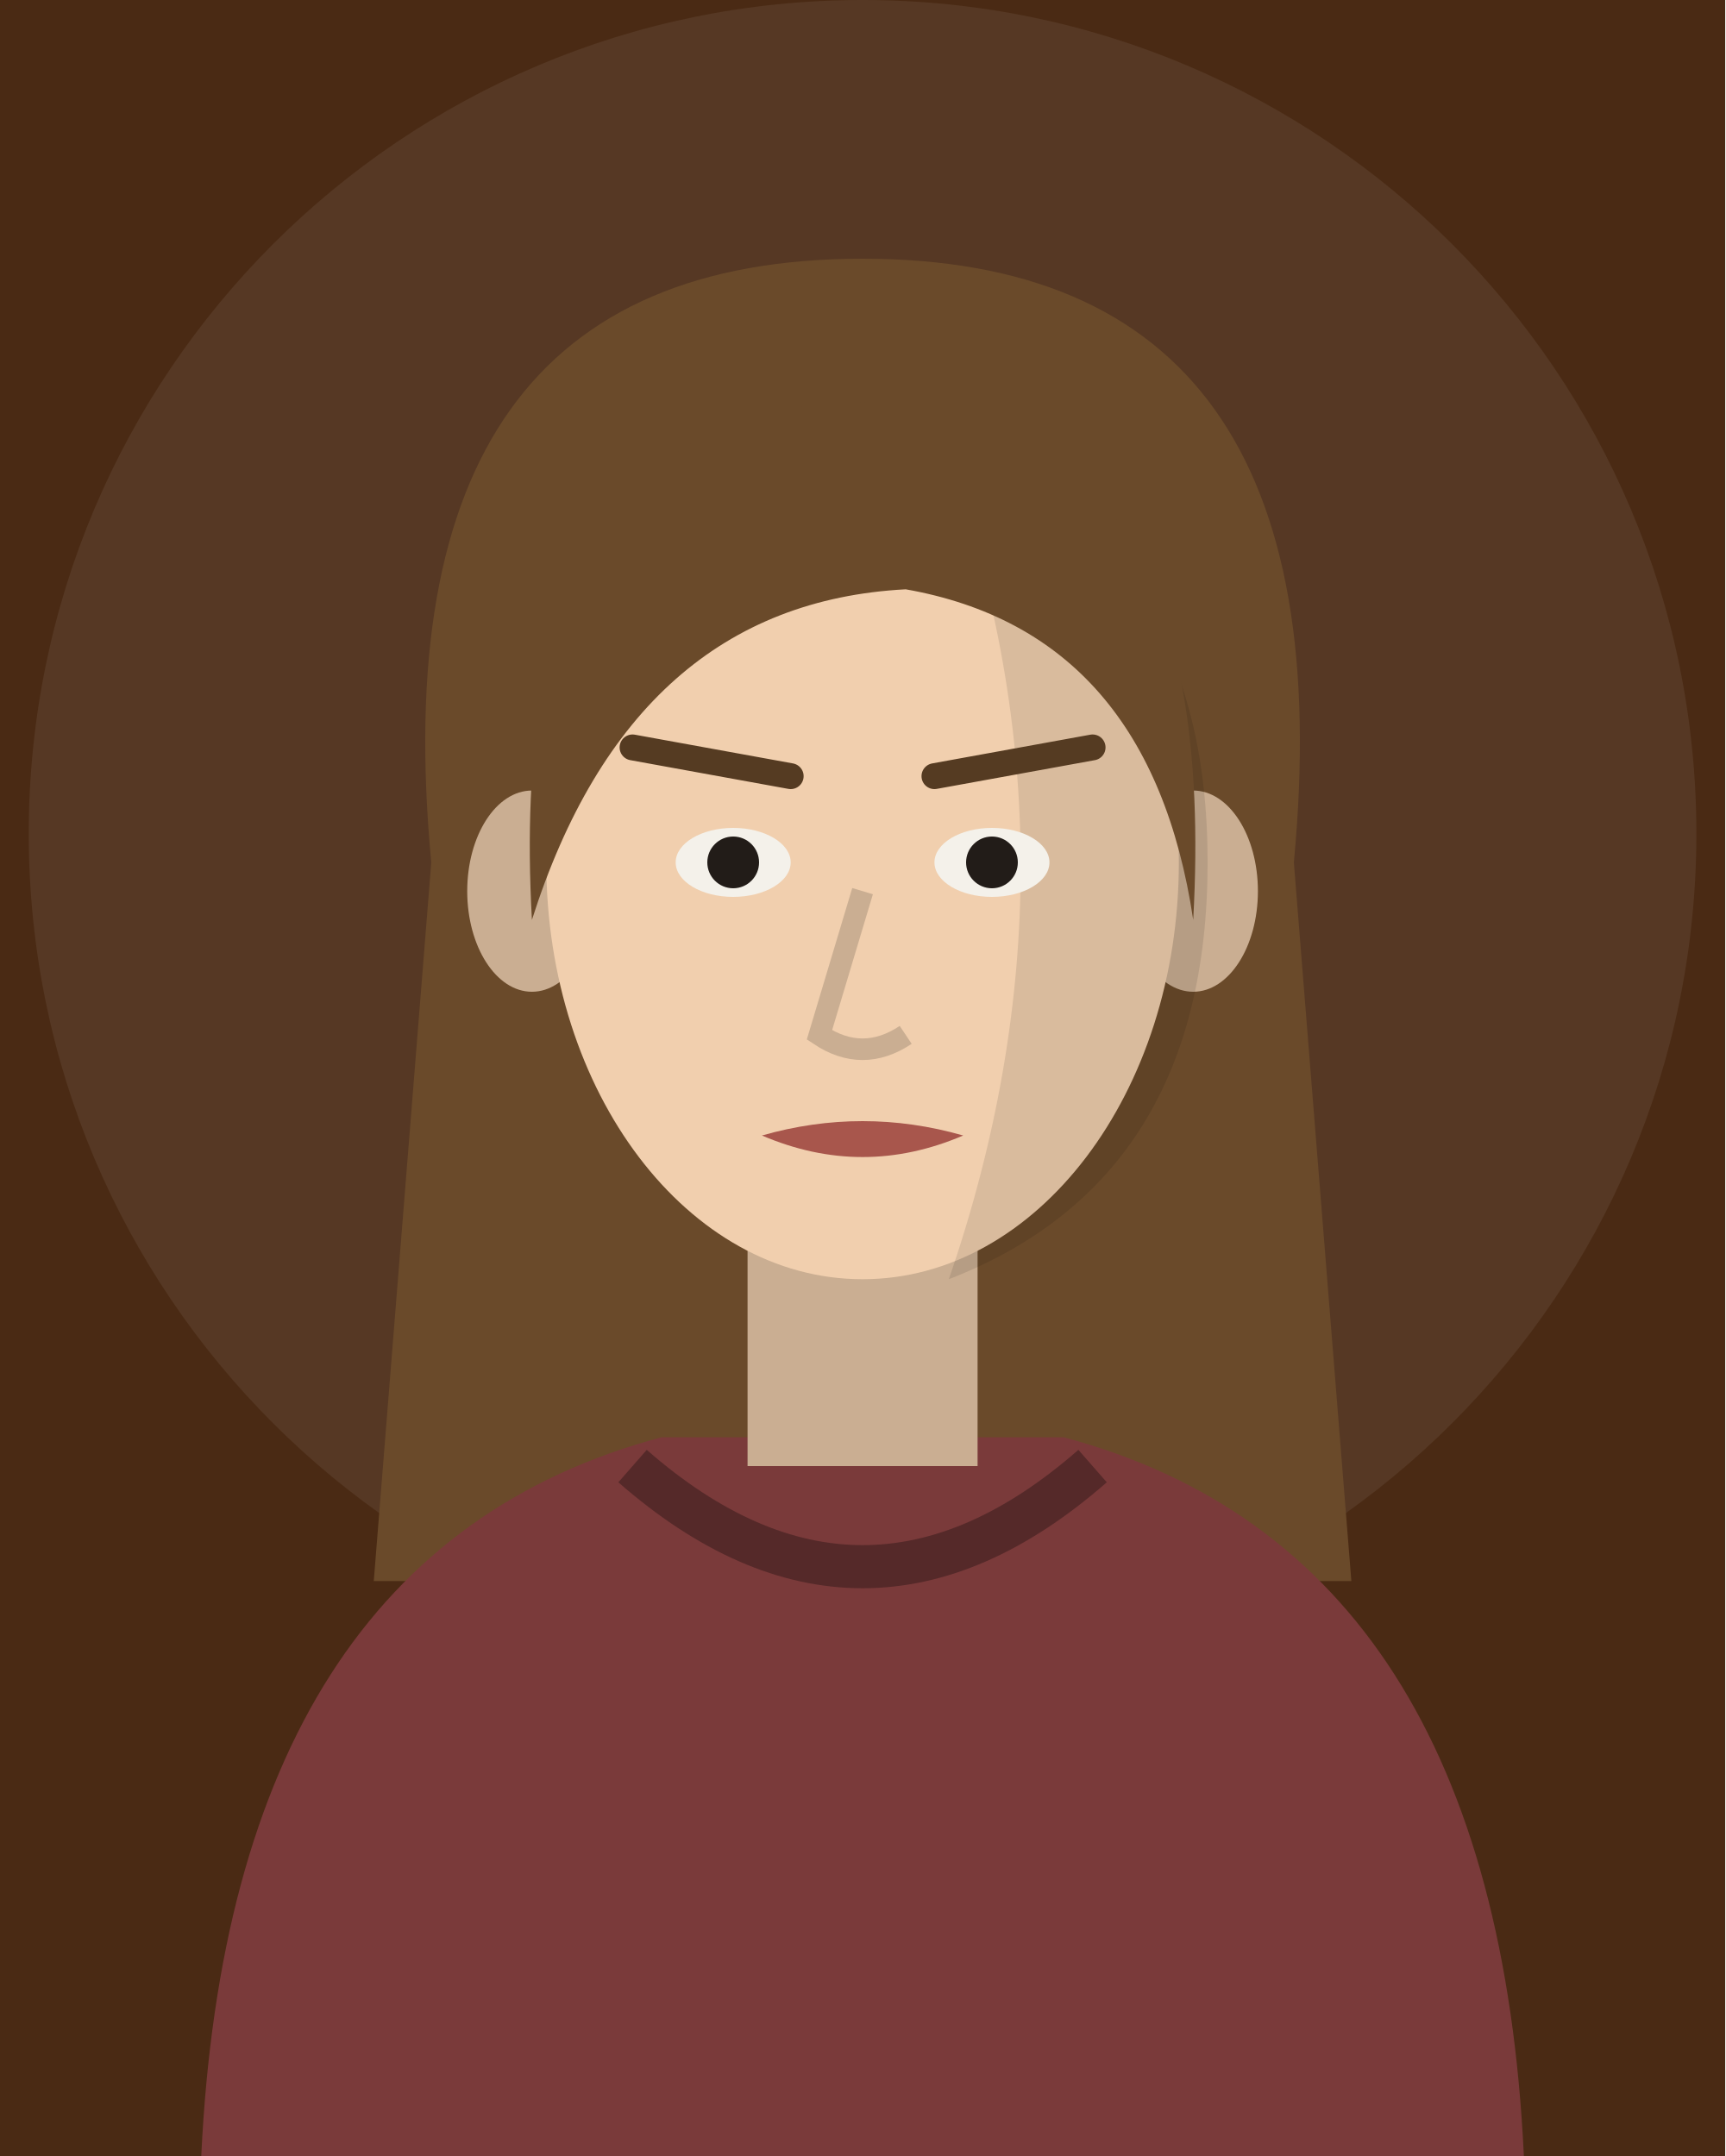
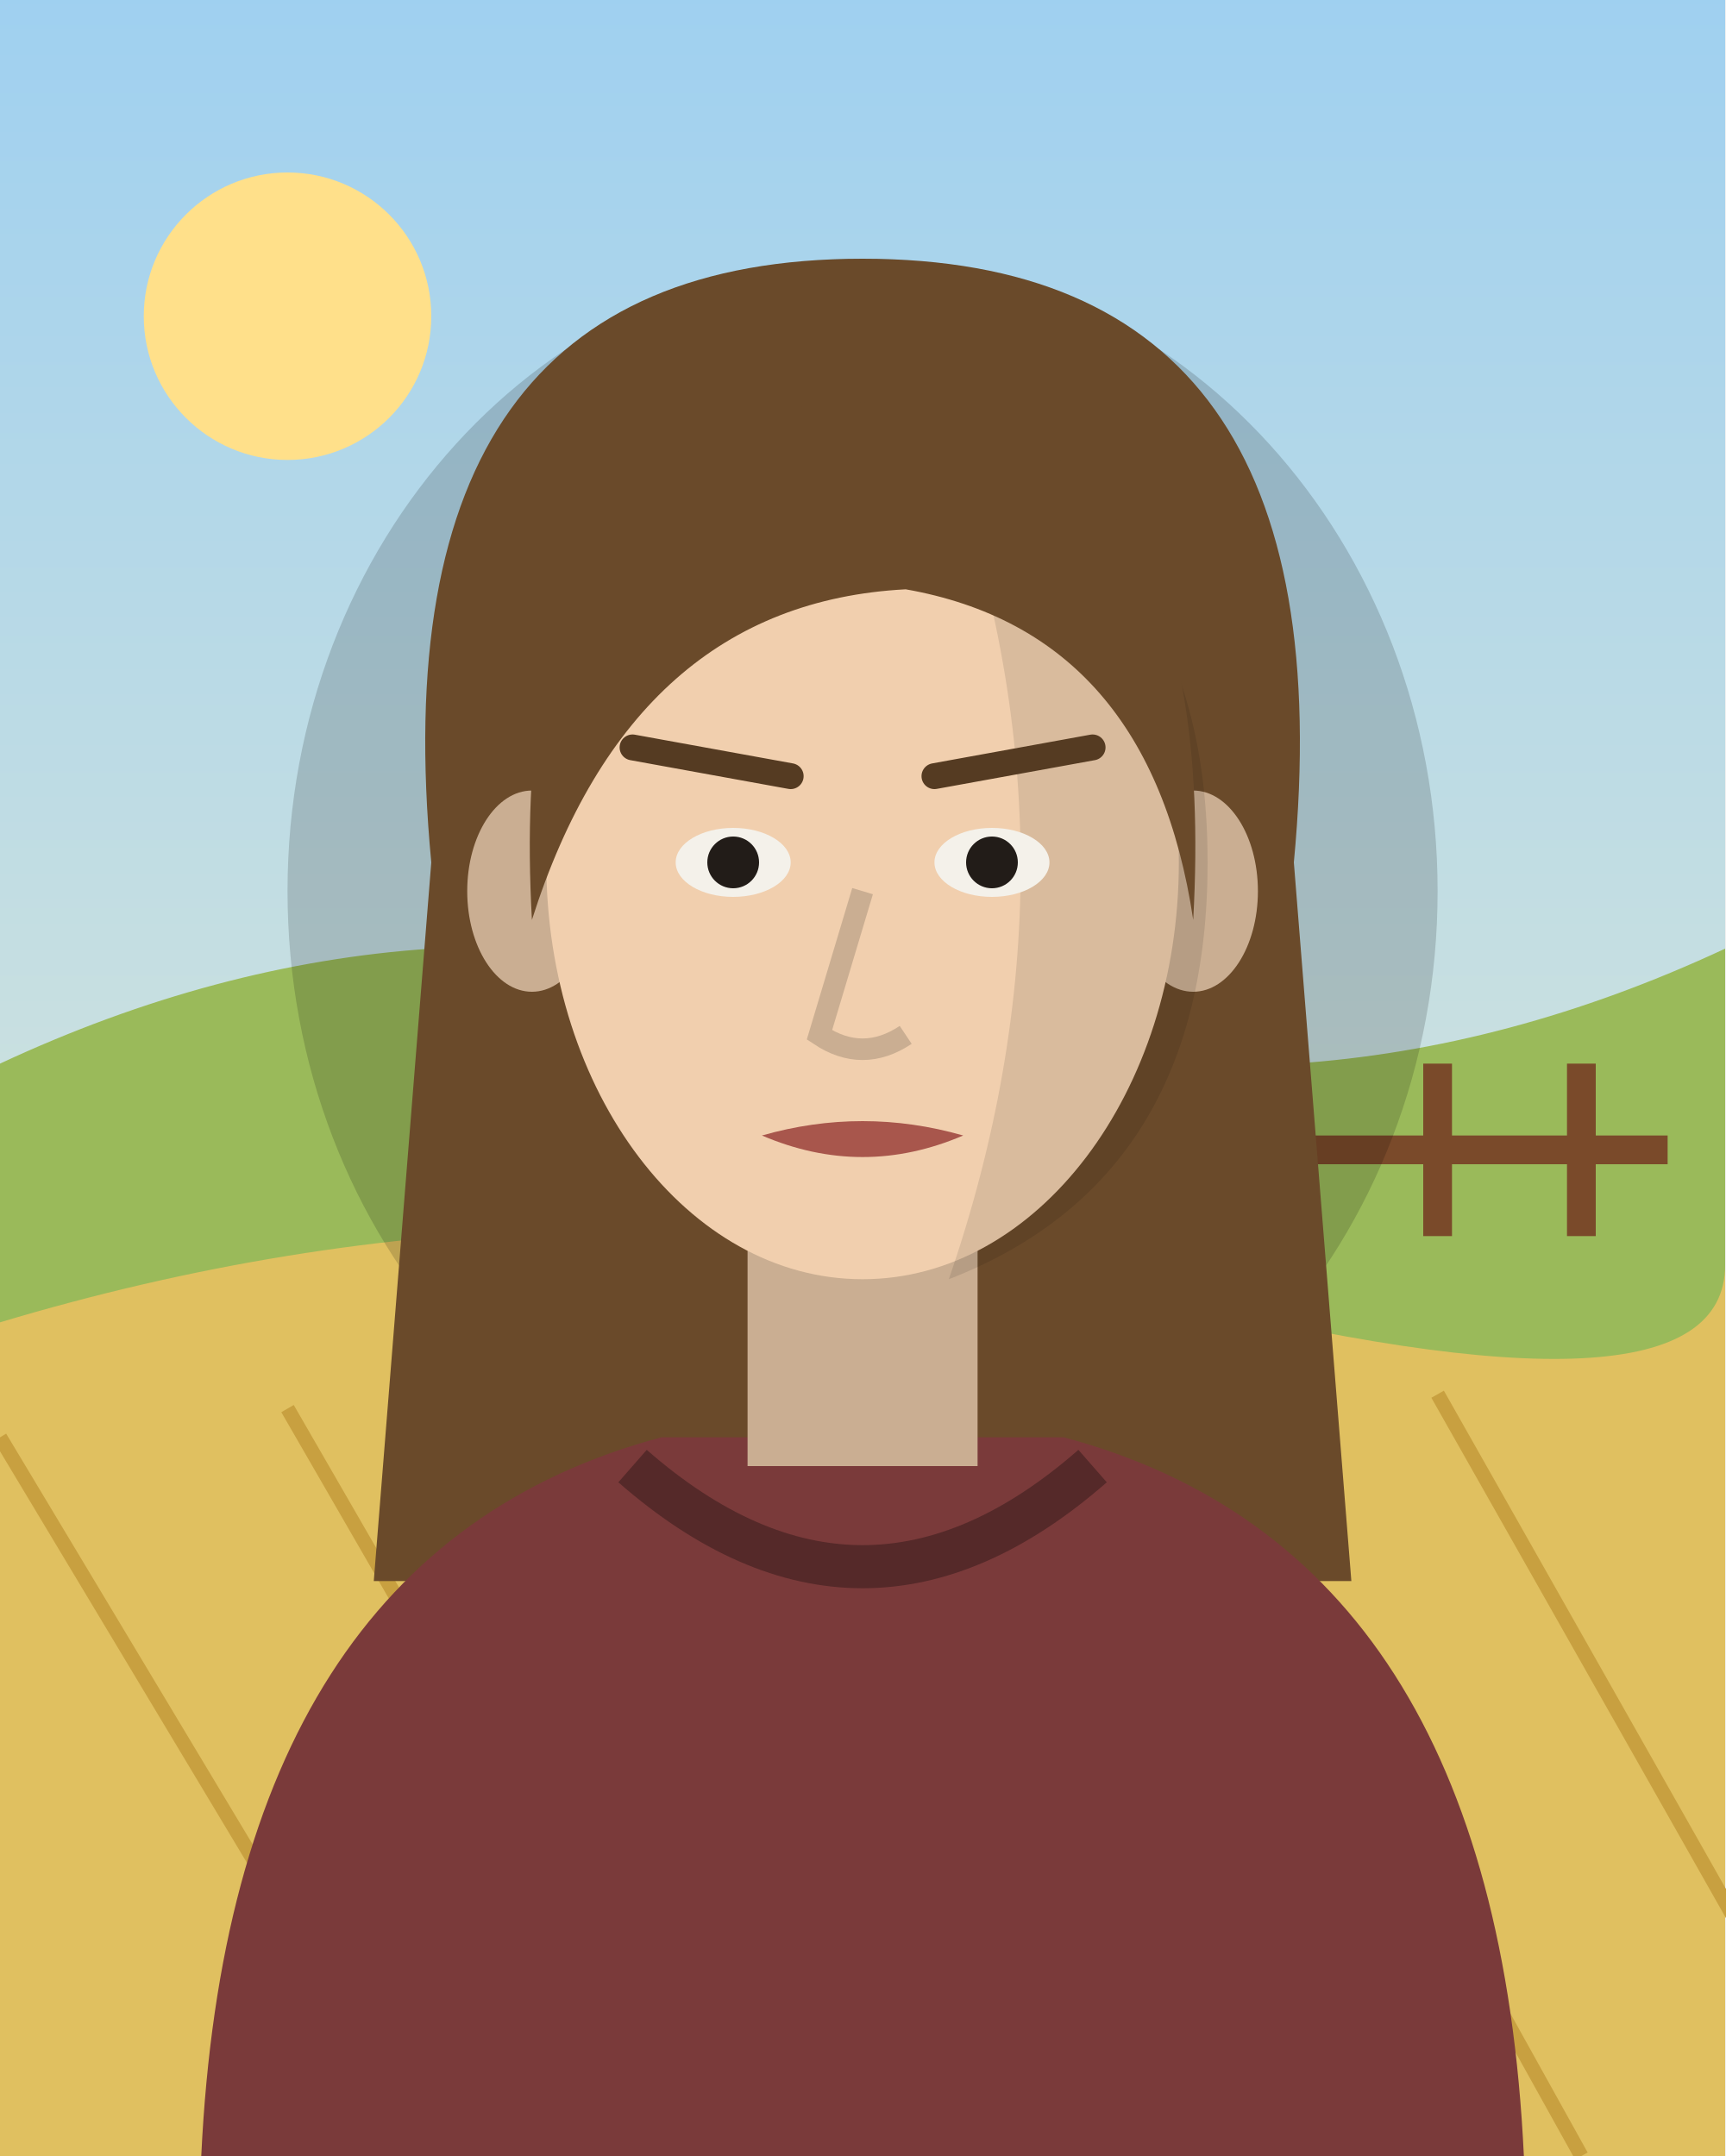
<svg xmlns="http://www.w3.org/2000/svg" viewBox="0 0 120 150" role="img" aria-label="María Sanz de Sautuola">
  <style>.fx{transform-box:fill-box;transform-origin:center}.tw{animation:tw 3s ease-in-out infinite}.pu{animation:pu 4s ease-in-out infinite}@keyframes tw{50%{opacity:.25}}@keyframes pu{50%{opacity:.55}}@keyframes spin{to{transform:rotate(360deg)}}@media (prefers-reduced-motion:reduce){*{animation:none!important}}</style>
-   <rect width="120" height="150" fill="#4a2a14" />
-   <circle cx="60" cy="58" r="58" fill="#fff" opacity=".07" />
+   <defs>
+     <linearGradient id="s141" x1="0" y1="0" x2="0" y2="1">
+       <stop offset="0" stop-color="#9fd0f0" />
+       <stop offset="1" stop-color="#f4f0d0" />
+     </linearGradient>
+   </defs>
+   <rect width="120" height="150" fill="url(#s141)" />
+   <circle cx="20" cy="22" r="10" fill="#ffe08a" />
+   <path d="M0 74 Q30 60 60 70 T120 66 V150 H0Z" fill="#9aba5a" />
+   <path d="M0 92 Q40 80 80 90 T120 88 V150 H0Z" fill="#e0c060" />
+   <g stroke="#c8a040" stroke-width="1">
+     <path d="M0 100 L30 150 M20 98 L50 150 M40 96 L70 150 M60 95 L90 150 M80 96 L110 150 M100 97 L130 150" />
+   </g>
+   <path d="M86 80 h30 M90 74 v12 M100 74 v12 M110 74 v12" stroke="#7a4a2a" stroke-width="2" />
+   <ellipse cx="60" cy="62" rx="40" ry="44" fill="#000" opacity=".16" />
  <path d="M30 60 Q26 18 60 18 Q94 18 90 60 L94 110 H26Z" fill="#6a4a2a" />
  <path d="M14 150 Q16 108 46 100 H74 Q104 108 106 150Z" fill="#7a3a3a" />
  <path d="M44 102 Q60 116 76 102" stroke="#552929" stroke-width="3" fill="none" />
  <rect x="52" y="86" width="16" height="16" fill="#caae92" />
  <ellipse cx="37" cy="62" rx="4.5" ry="7" fill="#caae92" />
  <ellipse cx="83" cy="62" rx="4.5" ry="7" fill="#caae92" />
  <ellipse cx="60" cy="60" rx="22" ry="29" fill="#f1cfae" />
  <path d="M66 32 Q84 38 84 60 Q84 82 66 89 Q76 60 66 32Z" fill="#000" opacity=".1" />
  <path d="M37 64 Q35 28 60 28 Q85 28 83 64 Q80 44 63 41 Q44 42 37 64Z" fill="#6a4a2a" />
  <path d="M44 52 L55 54 M65 54 L76 52" stroke="#553b22" stroke-width="1.8" stroke-linecap="round" />
  <ellipse cx="51" cy="60" rx="4" ry="2.4" fill="#f4f1ea" />
  <circle cx="51" cy="60" r="1.8" fill="#221c18" />
  <ellipse cx="69" cy="60" rx="4" ry="2.4" fill="#f4f1ea" />
  <circle cx="69" cy="60" r="1.8" fill="#221c18" />
  <path d="M60 62 L57 72 Q60 74 63 72" fill="none" stroke="#caae92" stroke-width="1.5" />
  <path d="M53 79 Q60 77 67 79 Q60 82 53 79Z" fill="#a8564c" />
</svg>
